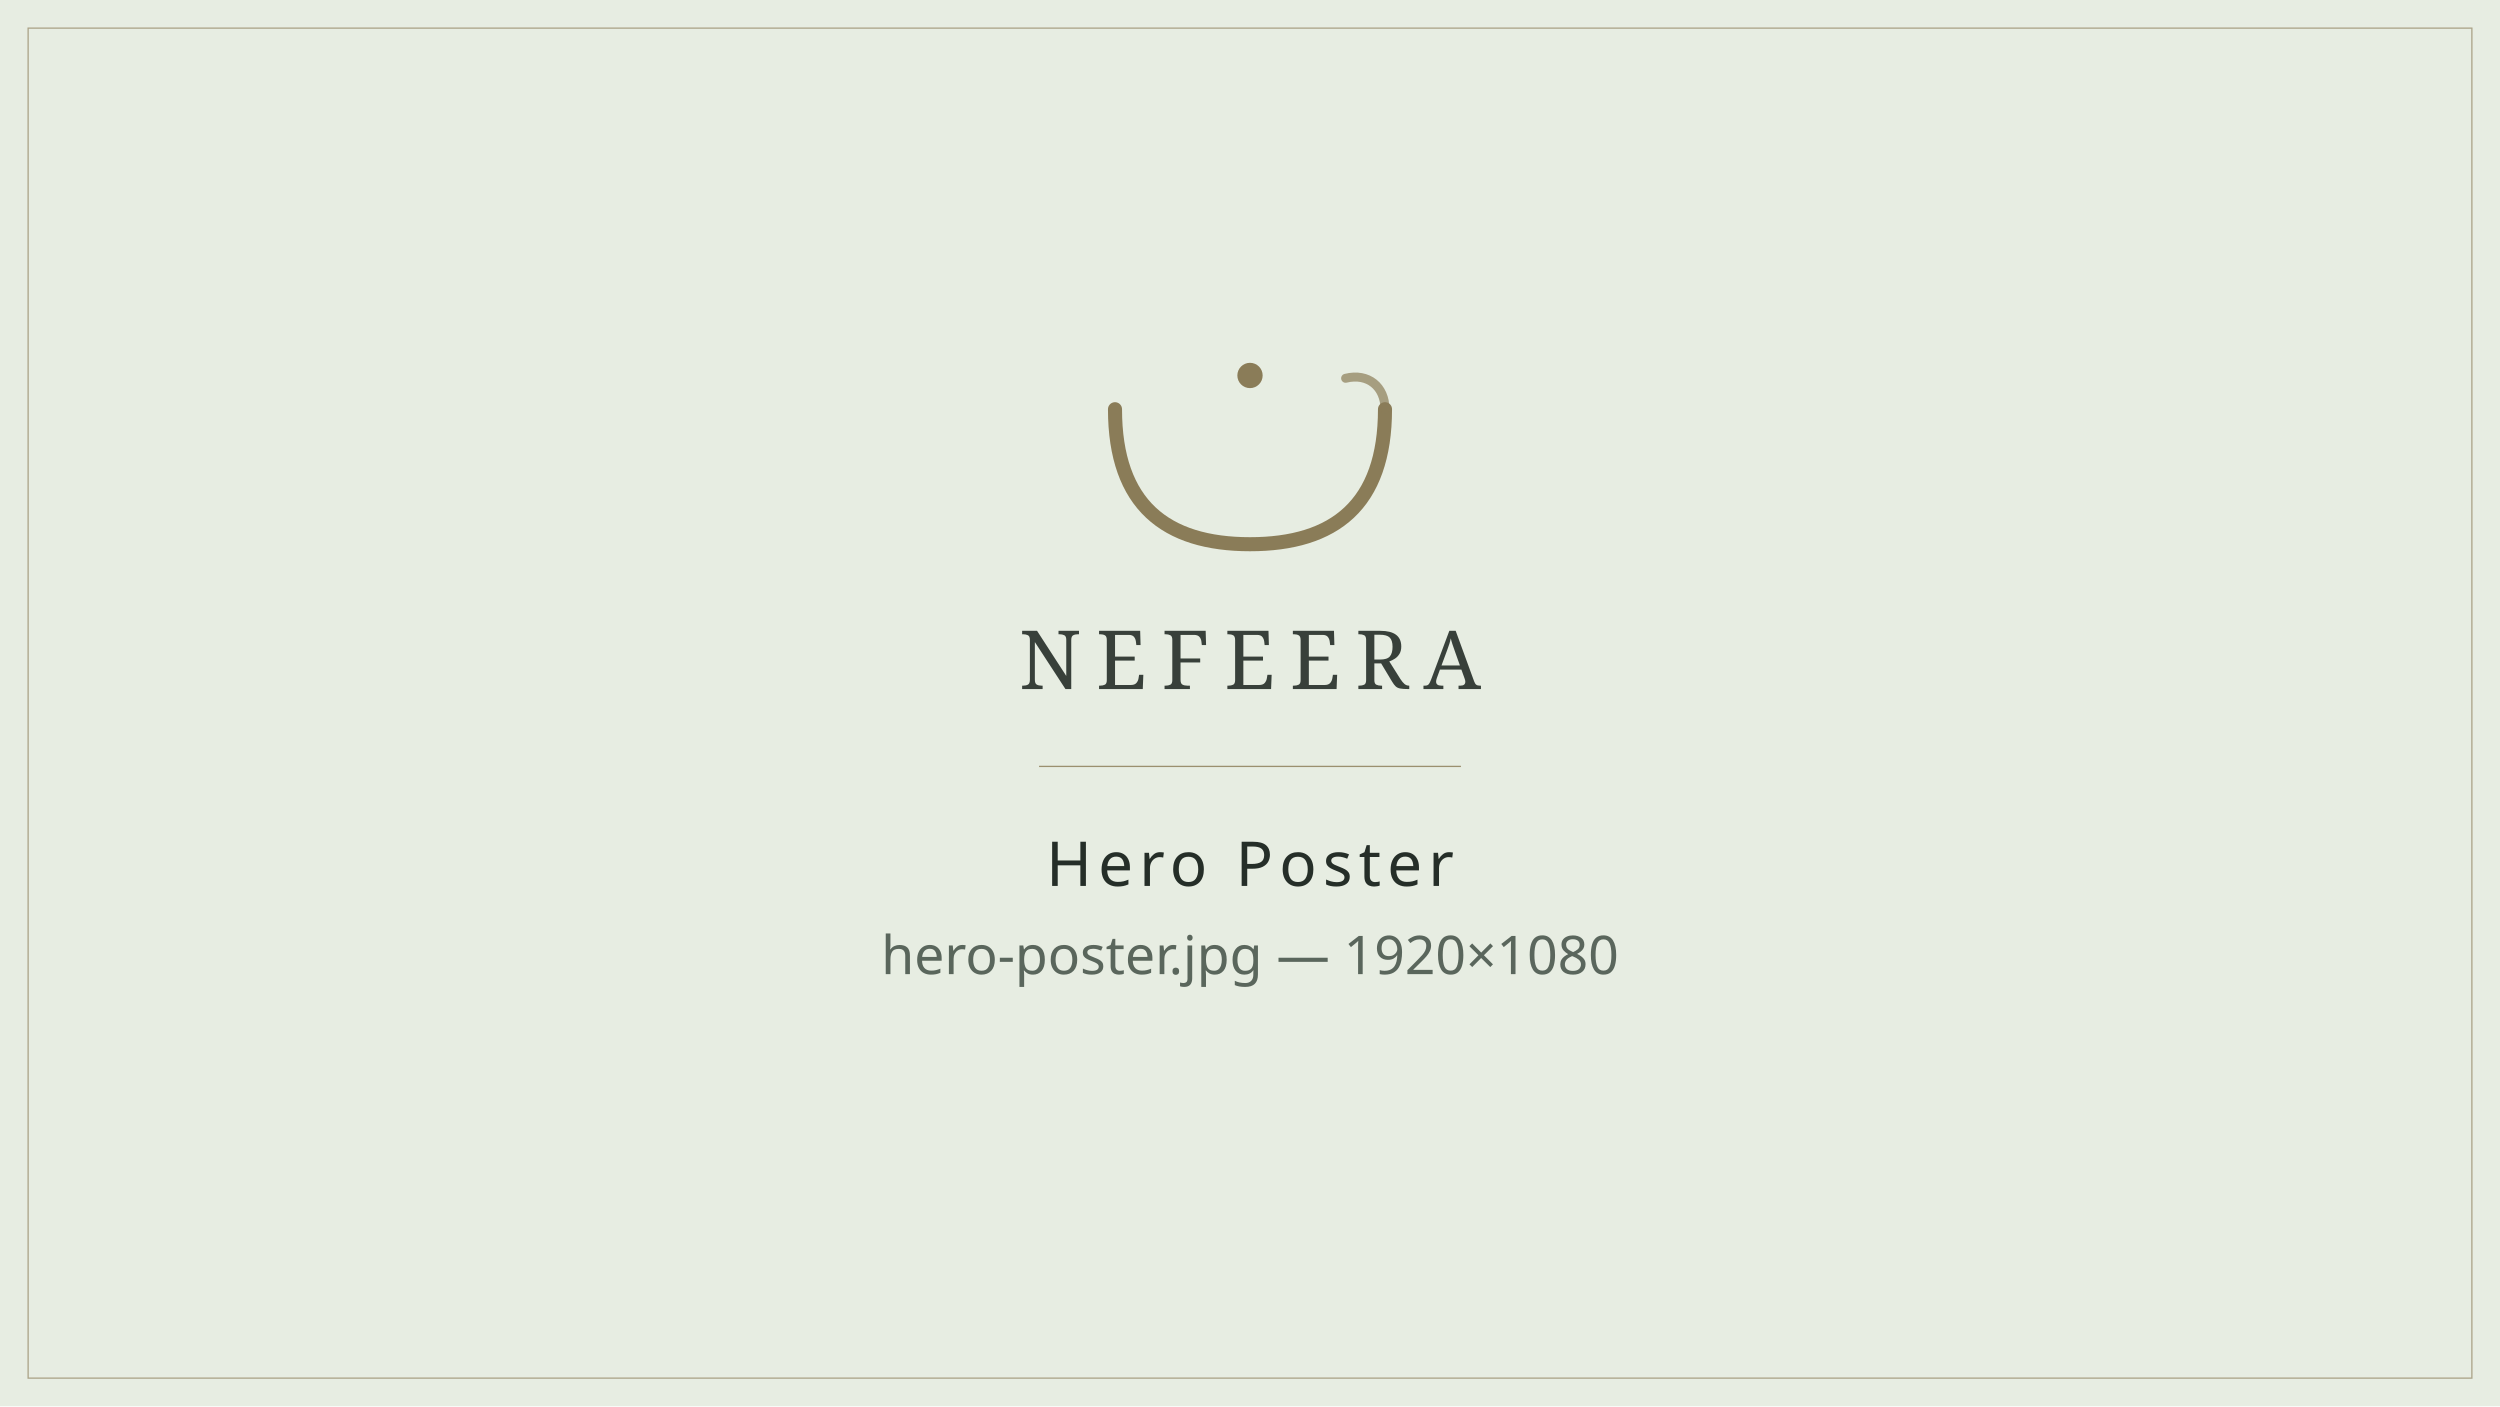
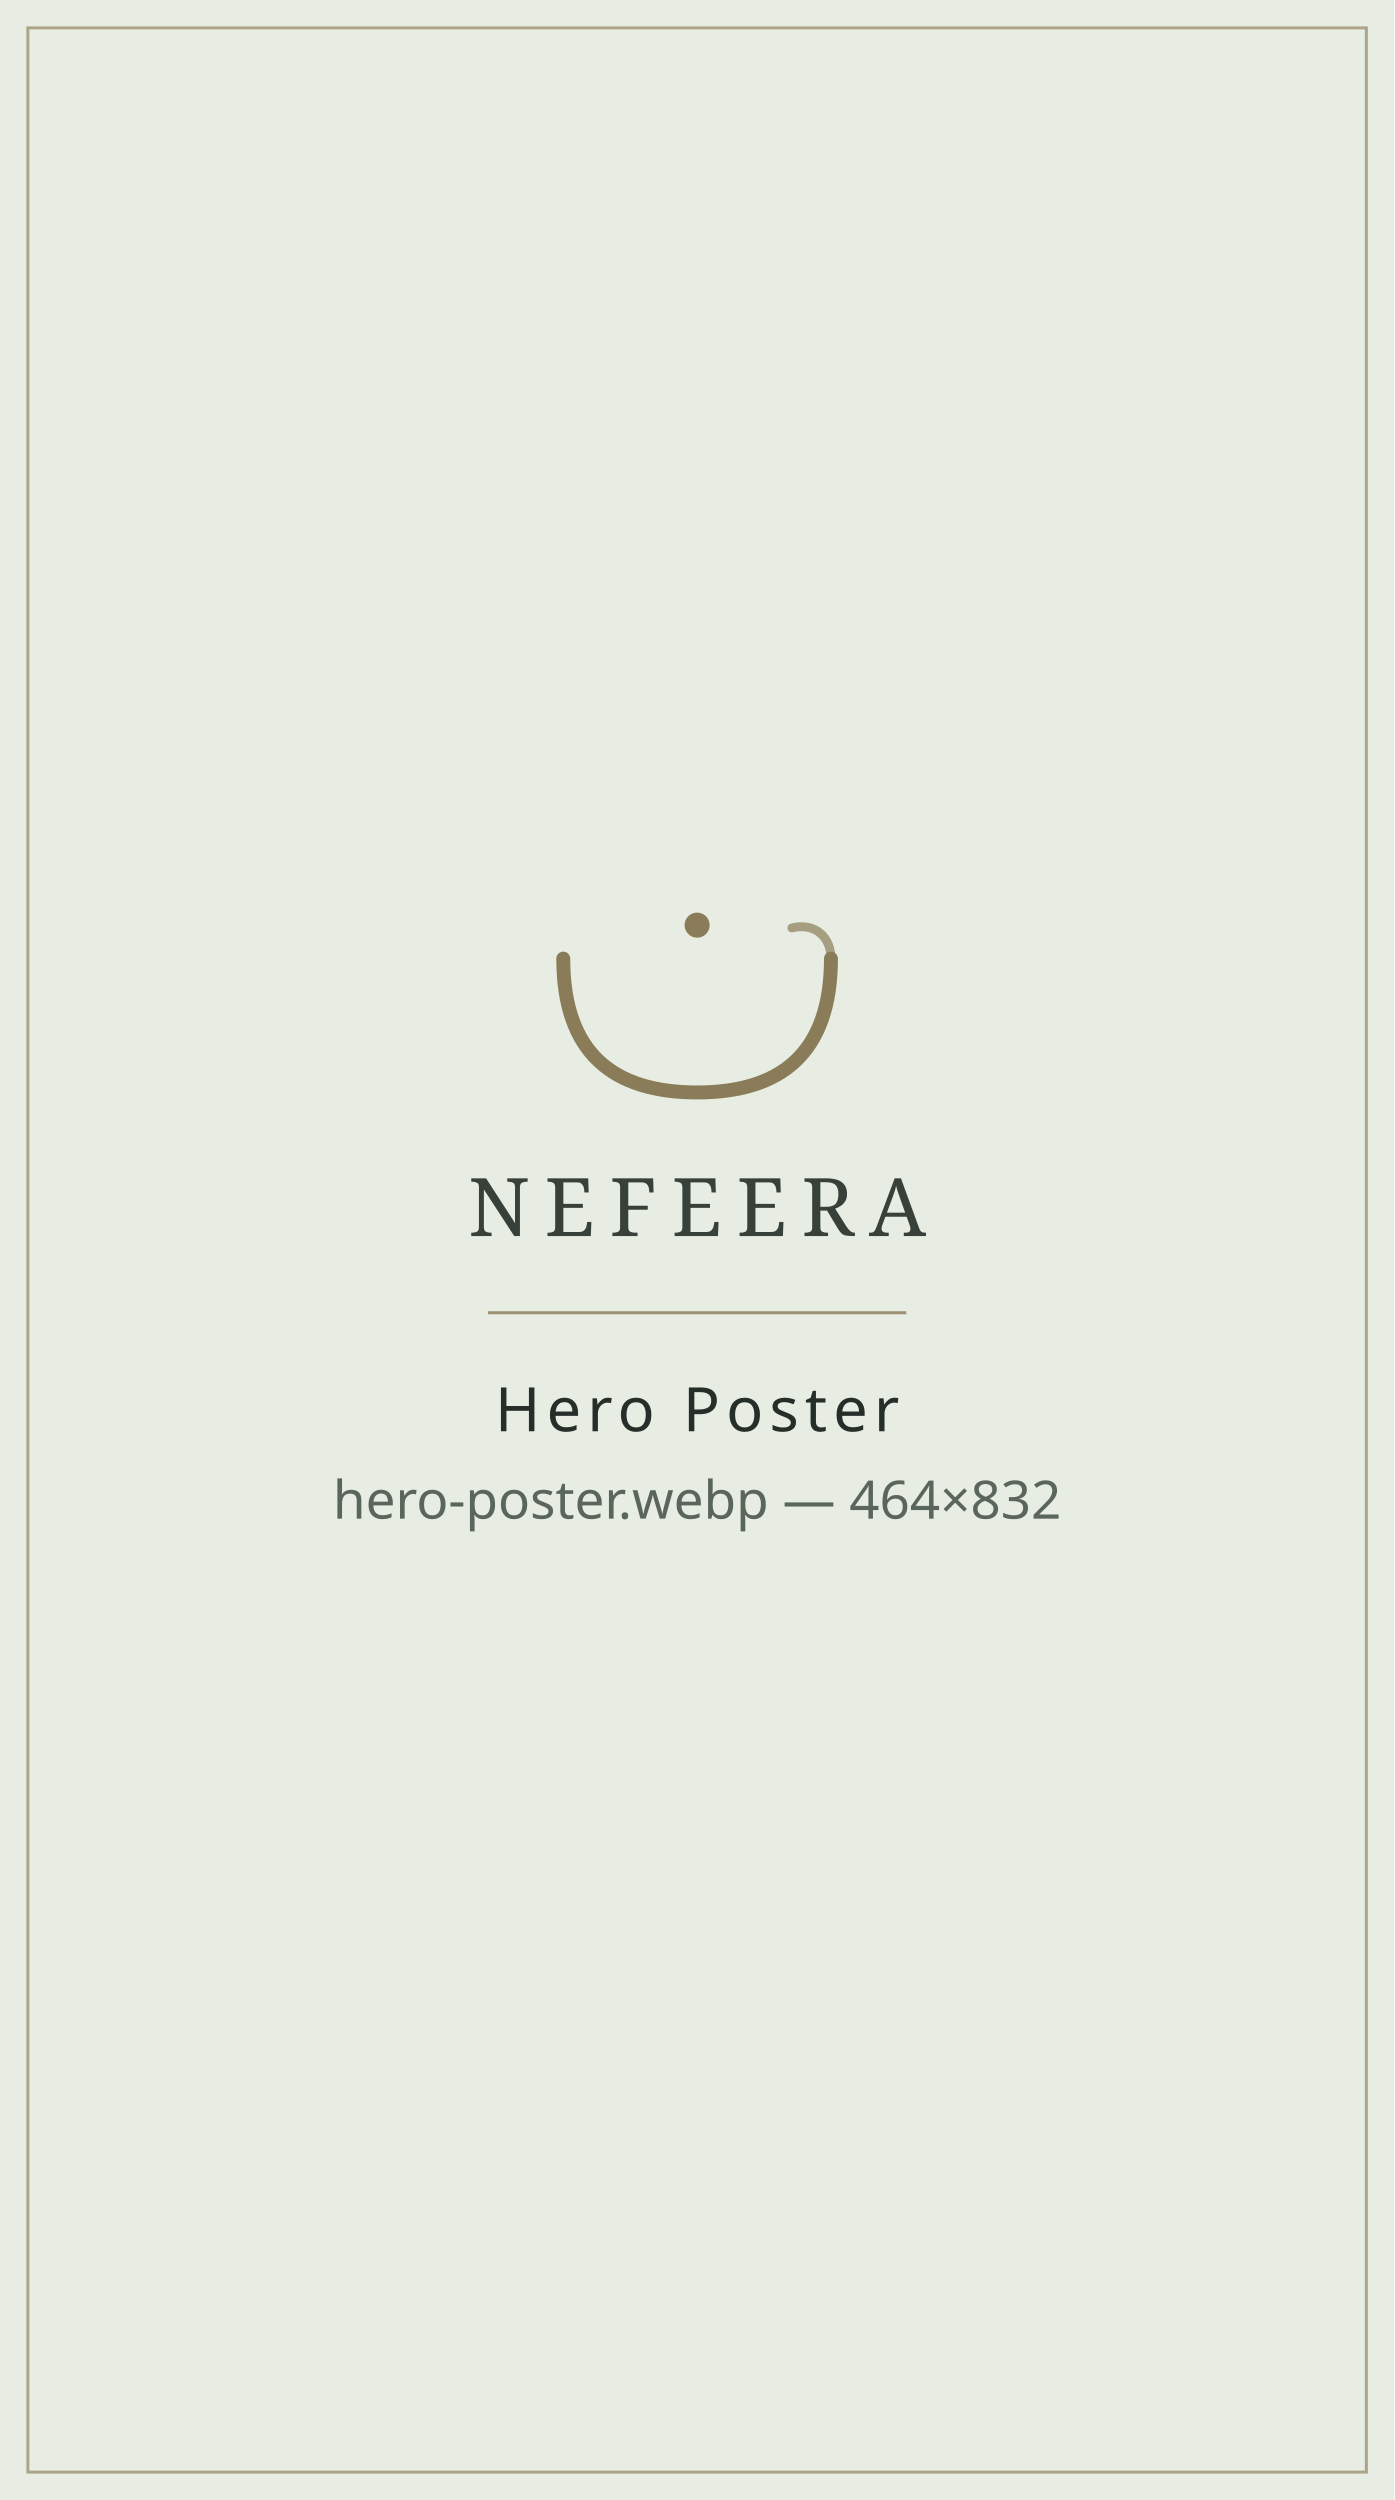
- <svg xmlns="http://www.w3.org/2000/svg" viewBox="0 0 1920 1080" width="1920" height="1080" preserveAspectRatio="xMidYMid slice" role="img" aria-label="Hero Poster placeholder. Required file: hero-poster.jpg — 1920×1080">
-   <rect width="1920" height="1080" fill="#E7EDE2" />
-   <rect x="21.60" y="21.60" width="1876.80" height="1036.80" fill="none" stroke="#7A683F" stroke-width="1" vector-effect="non-scaling-stroke" opacity="0.55" />
-   <g transform="translate(830.40 275.40) scale(2.16)" fill="none" stroke="#7A683F" stroke-linecap="round" stroke-linejoin="round" opacity="0.85">
+ <svg xmlns="http://www.w3.org/2000/svg" viewBox="0 0 464 832" width="464" height="832" preserveAspectRatio="xMidYMid slice" role="img" aria-label="Hero Poster placeholder. Required file: hero-poster.webp — 464×832">
+   <rect width="464" height="832" fill="#E7EDE2" />
+   <rect x="9.28" y="9.28" width="445.44" height="813.44" fill="none" stroke="#7A683F" stroke-width="1" vector-effect="non-scaling-stroke" opacity="0.55" />
+   <g transform="translate(176.32 302.32) scale(0.928)" fill="none" stroke="#7A683F" stroke-linecap="round" stroke-linejoin="round" opacity="0.85">
    <path d="M12 18 C12 52, 30 66, 60 66 C90 66, 108 52, 108 18" stroke-width="5" />
    <path d="M108 18 C108 10, 102 5, 94 7" stroke-width="3.2" opacity="0.7" />
    <circle cx="60" cy="6" r="4.5" fill="#7A683F" stroke="none" />
  </g>
-   <text x="960.00" y="529.20" text-anchor="middle" font-family="Italiana, Georgia, serif" font-size="62.64" letter-spacing="11.28" fill="#252E28" opacity="0.9">NEFEERA</text>
-   <line x1="798.00" y1="588.60" x2="1122.00" y2="588.60" stroke="#7A683F" stroke-width="1" vector-effect="non-scaling-stroke" opacity="0.7" />
-   <text x="960.00" y="680.40" text-anchor="middle" font-family="Outfit, system-ui, sans-serif" font-size="47.52" letter-spacing="4.75" fill="#252E28">Hero Poster</text>
-   <text x="960.00" y="748.12" text-anchor="middle" font-family="Outfit, system-ui, sans-serif" font-size="41.04" fill="#5A665C">hero-poster.jpg — 1920×1080</text>
+   <text x="232.00" y="411.36" text-anchor="middle" font-family="Italiana, Georgia, serif" font-size="26.91" letter-spacing="4.84" fill="#252E28" opacity="0.9">NEFEERA</text>
+   <line x1="162.40" y1="436.88" x2="301.60" y2="436.88" stroke="#7A683F" stroke-width="1" vector-effect="non-scaling-stroke" opacity="0.7" />
+   <text x="232.00" y="476.32" text-anchor="middle" font-family="Outfit, system-ui, sans-serif" font-size="20.42" letter-spacing="2.04" fill="#252E28">Hero Poster</text>
+   <text x="232.00" y="505.41" text-anchor="middle" font-family="Outfit, system-ui, sans-serif" font-size="17.63" fill="#5A665C">hero-poster.webp — 464×832</text>
</svg>
